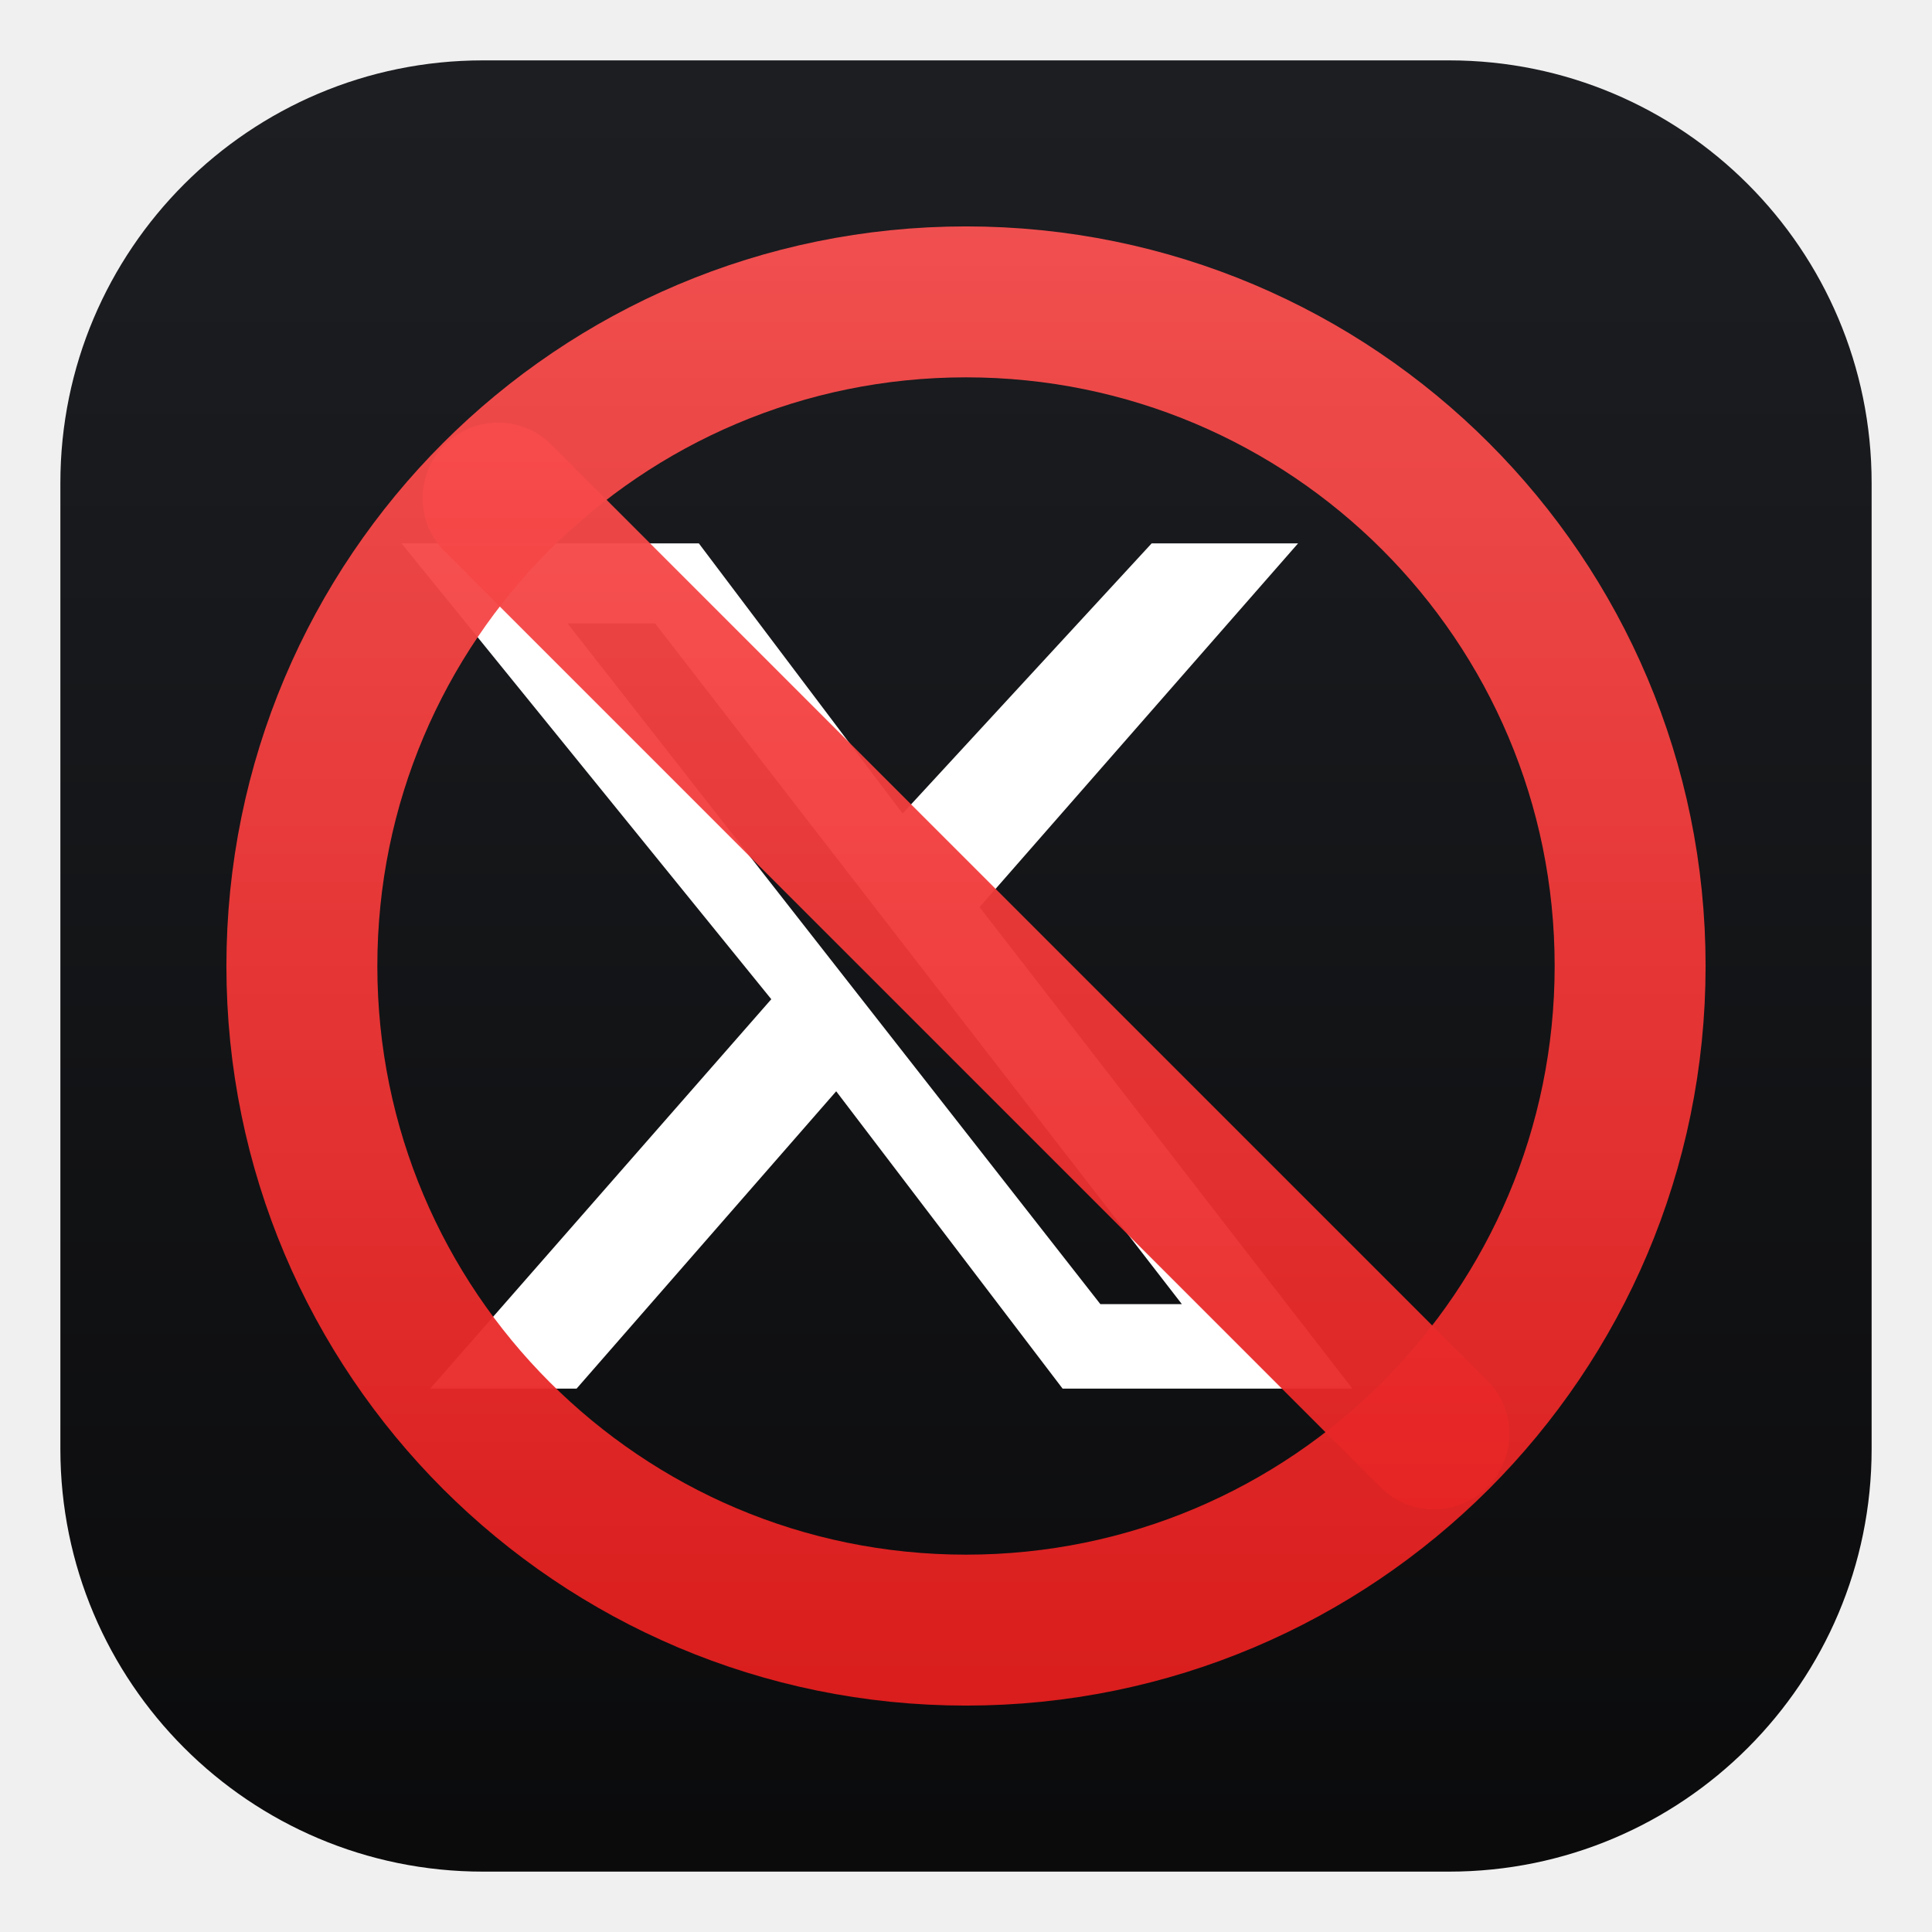
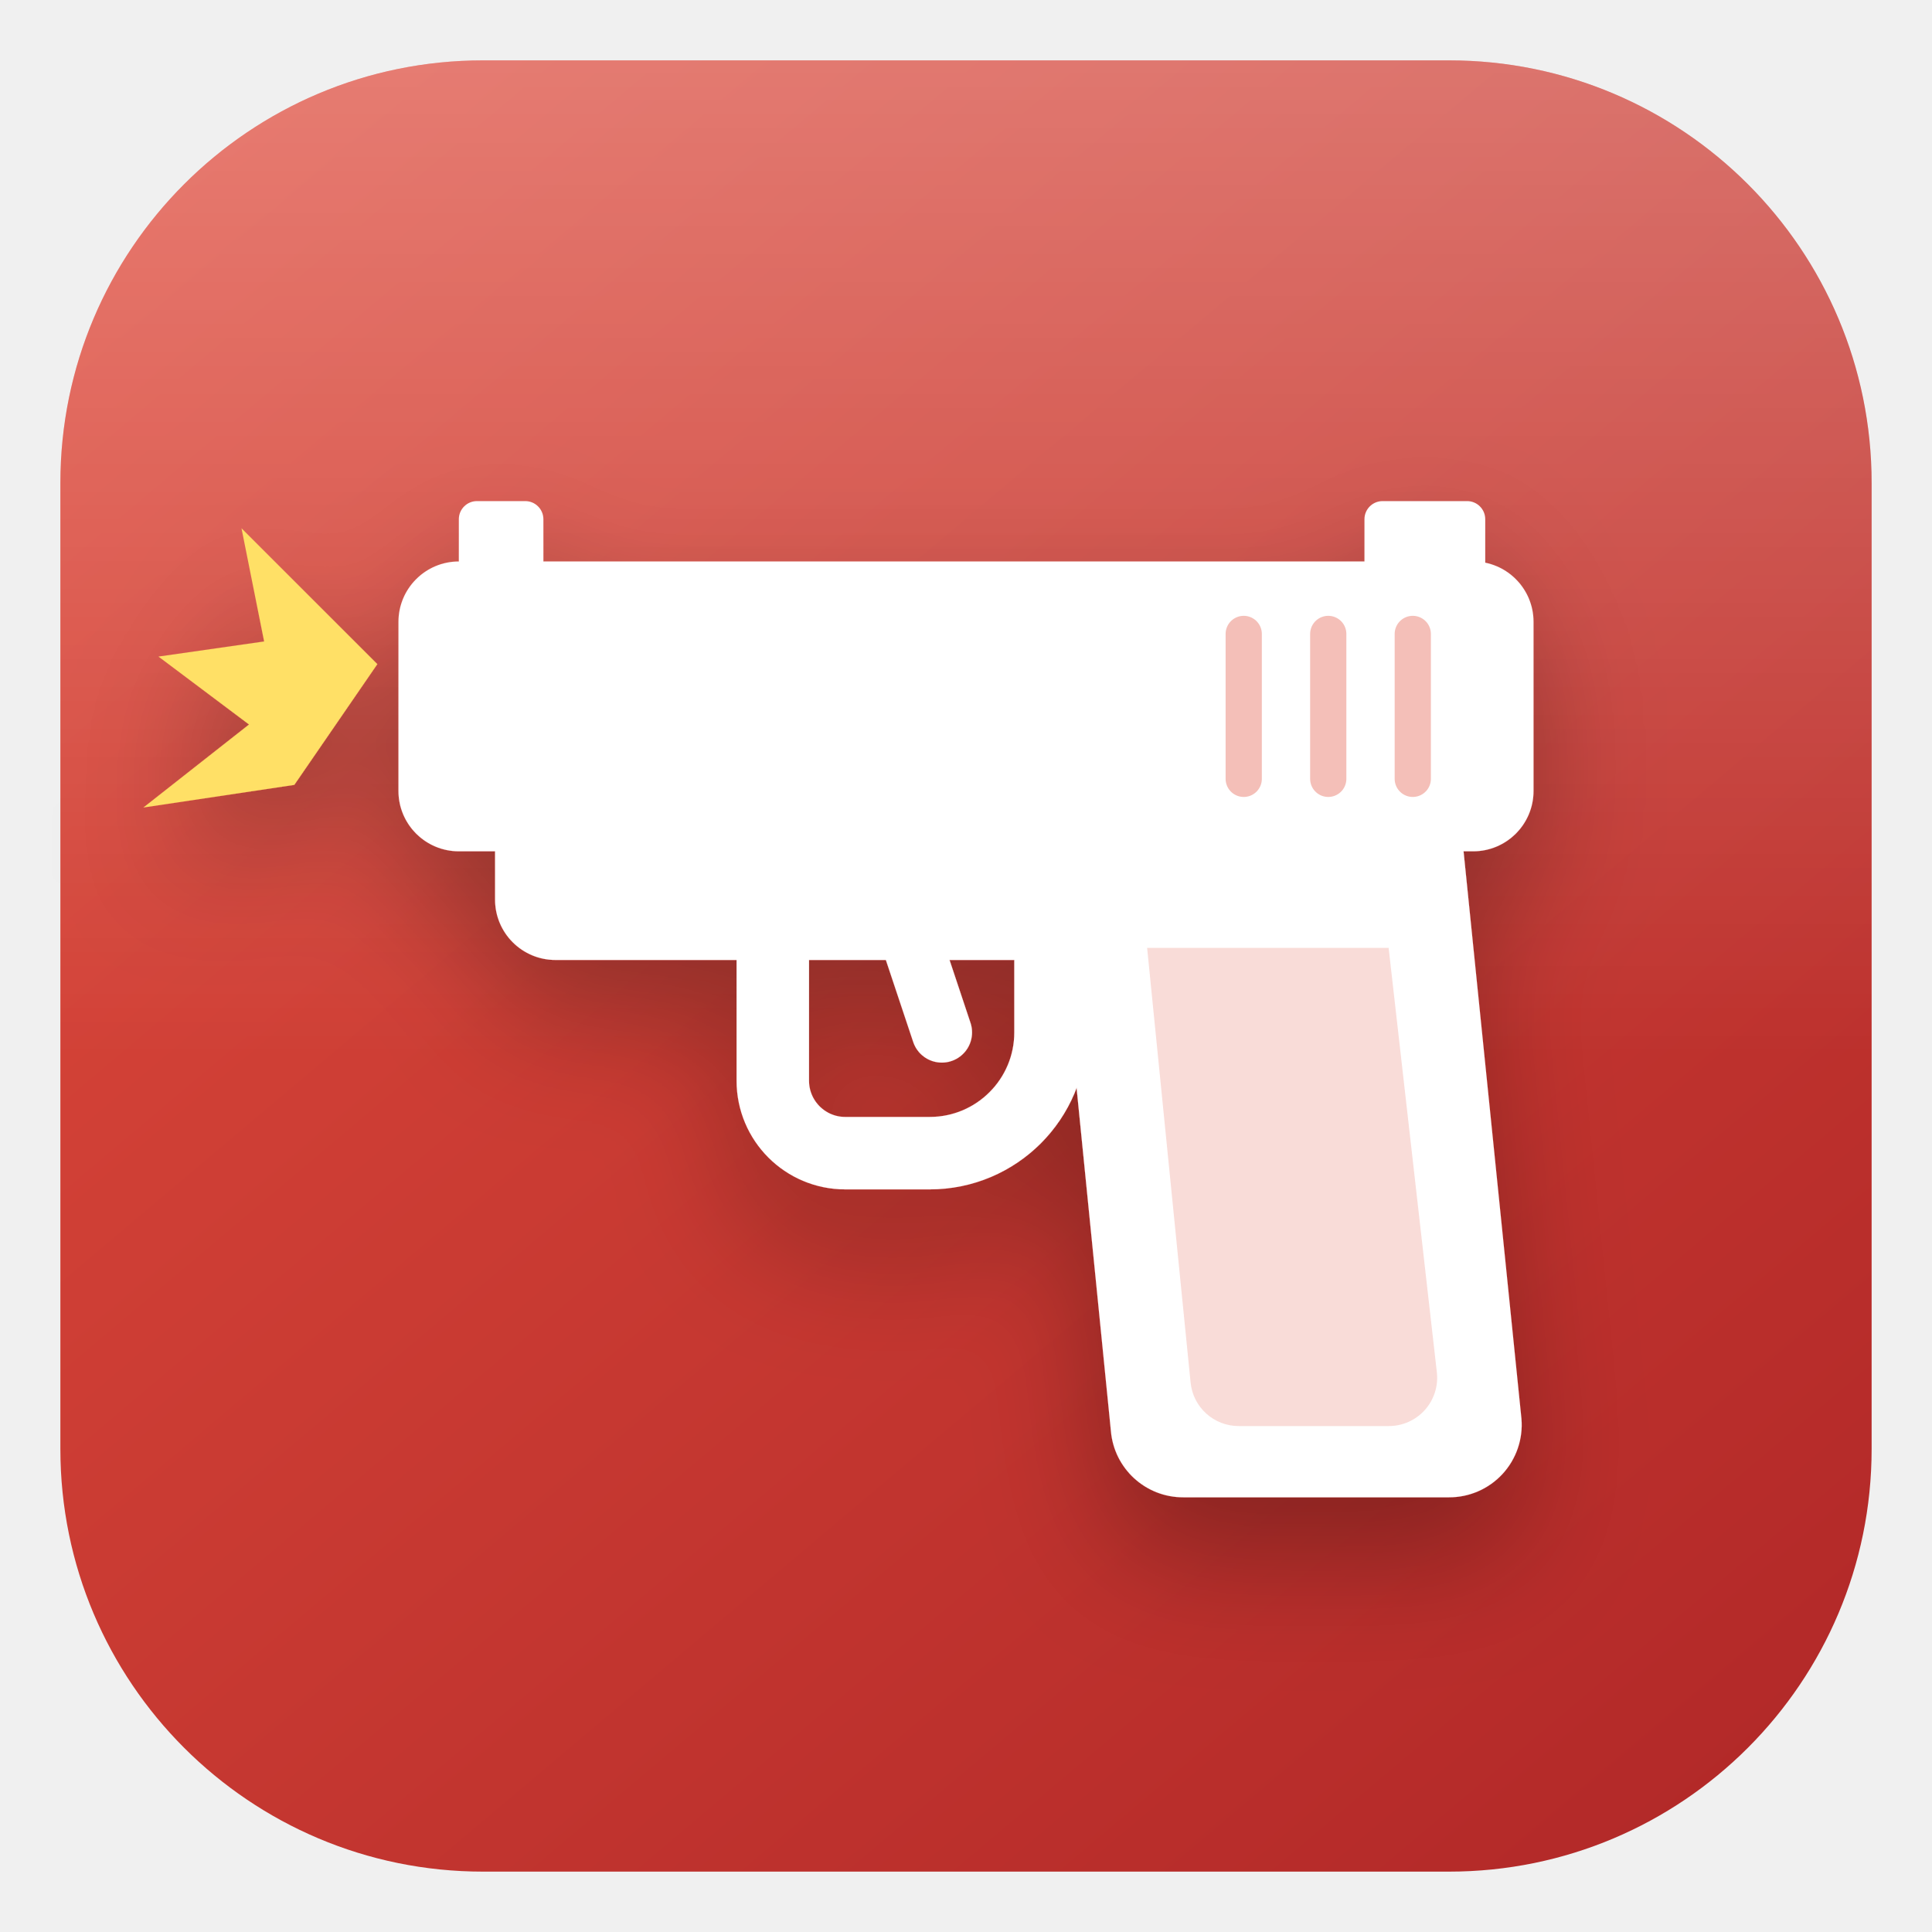
<svg xmlns="http://www.w3.org/2000/svg" width="128" height="128" viewBox="0 0 128 128" fill="none">
  <defs>
-     <linearGradient id="bg" x1="0" y1="0" x2="0" y2="128" gradientUnits="userSpaceOnUse">
-       <stop offset="0" stop-color="#1d1f23" />
-       <stop offset="1" stop-color="#0a0a0b" />
+     <linearGradient id="bg" x1="10" y1="0" x2="118" y2="128" gradientUnits="userSpaceOnUse">
+       <stop offset="0" stop-color="#e04c3d" />
+       <stop offset="1" stop-color="#b02727" />
    </linearGradient>
-     <linearGradient id="ban" x1="0" y1="0" x2="0" y2="128" gradientUnits="userSpaceOnUse">
-       <stop offset="0" stop-color="#ff5a5a" />
-       <stop offset="1" stop-color="#e01515" />
+     <linearGradient id="gloss" x1="0" y1="4" x2="0" y2="70" gradientUnits="userSpaceOnUse">
+       <stop offset="0" stop-color="#fff" stop-opacity=".28" />
+       <stop offset="1" stop-color="#fff" stop-opacity="0" />
    </linearGradient>
+     <filter id="sh" x="-20%" y="-20%" width="140%" height="140%">
+       <feDropShadow dx="0" dy="4" stdDeviation="4" flood-color="#000" flood-opacity=".28" />
+     </filter>
  </defs>
  <rect x="4" y="4" width="120" height="120" rx="28" fill="url(#bg)" />
-   <g fill="#ffffff">
-     <path d="M76.3 36H86l-21.1 24.1L89.6 92H70.4L55.4 72.3 38.2 92H28.5l22.6-25.8L26.6 36h19.7l13.5 17.9L76.3 36zm-3.4 50.4h5.4L43.4 41.3h-5.8l35.3 45.1z" />
+   <rect x="4" y="4" width="120" height="120" rx="28" fill="url(#gloss)" />
+   <g filter="url(#sh)">
+     <g transform="translate(64 66) scale(-0.8 0.8) translate(-63 -70)">
+       <g fill="#ffffff">
+         <rect x="16" y="34" width="94" height="24" rx="5" />
+         <rect x="98" y="29" width="7" height="7" rx="1.5" />
+         <rect x="20" y="29" width="10" height="7" rx="1.5" />
+         <path d="M30 56h72v6a5 5 0 0 1-5 5H30z" />
+         <path d="M22 56h34l-5 50a6 6 0 0 1-6 5.5H23a6 6 0 0 1-6-6.5z" />
+       </g>
+       <path d="M56 64v9a10 10 0 0 0 10 10h7a6 6 0 0 0 6-6V64" stroke="#ffffff" stroke-width="6" fill="none" />
+       <path d="M68 64l-3 9" stroke="#ffffff" stroke-width="5" stroke-linecap="round" />
+       <path d="M26 40v12M33 40v12M40 40v12" stroke="#f4bfb8" stroke-width="3" stroke-linecap="round" />
+       <path d="M28 66h20l-3.6 36a4 4 0 0 1-4 3.6H28a4 4 0 0 1-4-4.4z" fill="#f4bfb8" opacity=".55" />
+     </g>
+     <path d="M25 44l-9-9 1.5 7.5-7 1 6 4.5-7 5.5 10-1.5z" fill="#ffe066" />
  </g>
-   <circle cx="64" cy="64" r="44" fill="none" stroke="url(#ban)" stroke-width="10" opacity="0.95" />
-   <line x1="33" y1="33" x2="95" y2="95" stroke="url(#ban)" stroke-width="10" stroke-linecap="round" opacity="0.95" />
</svg>
